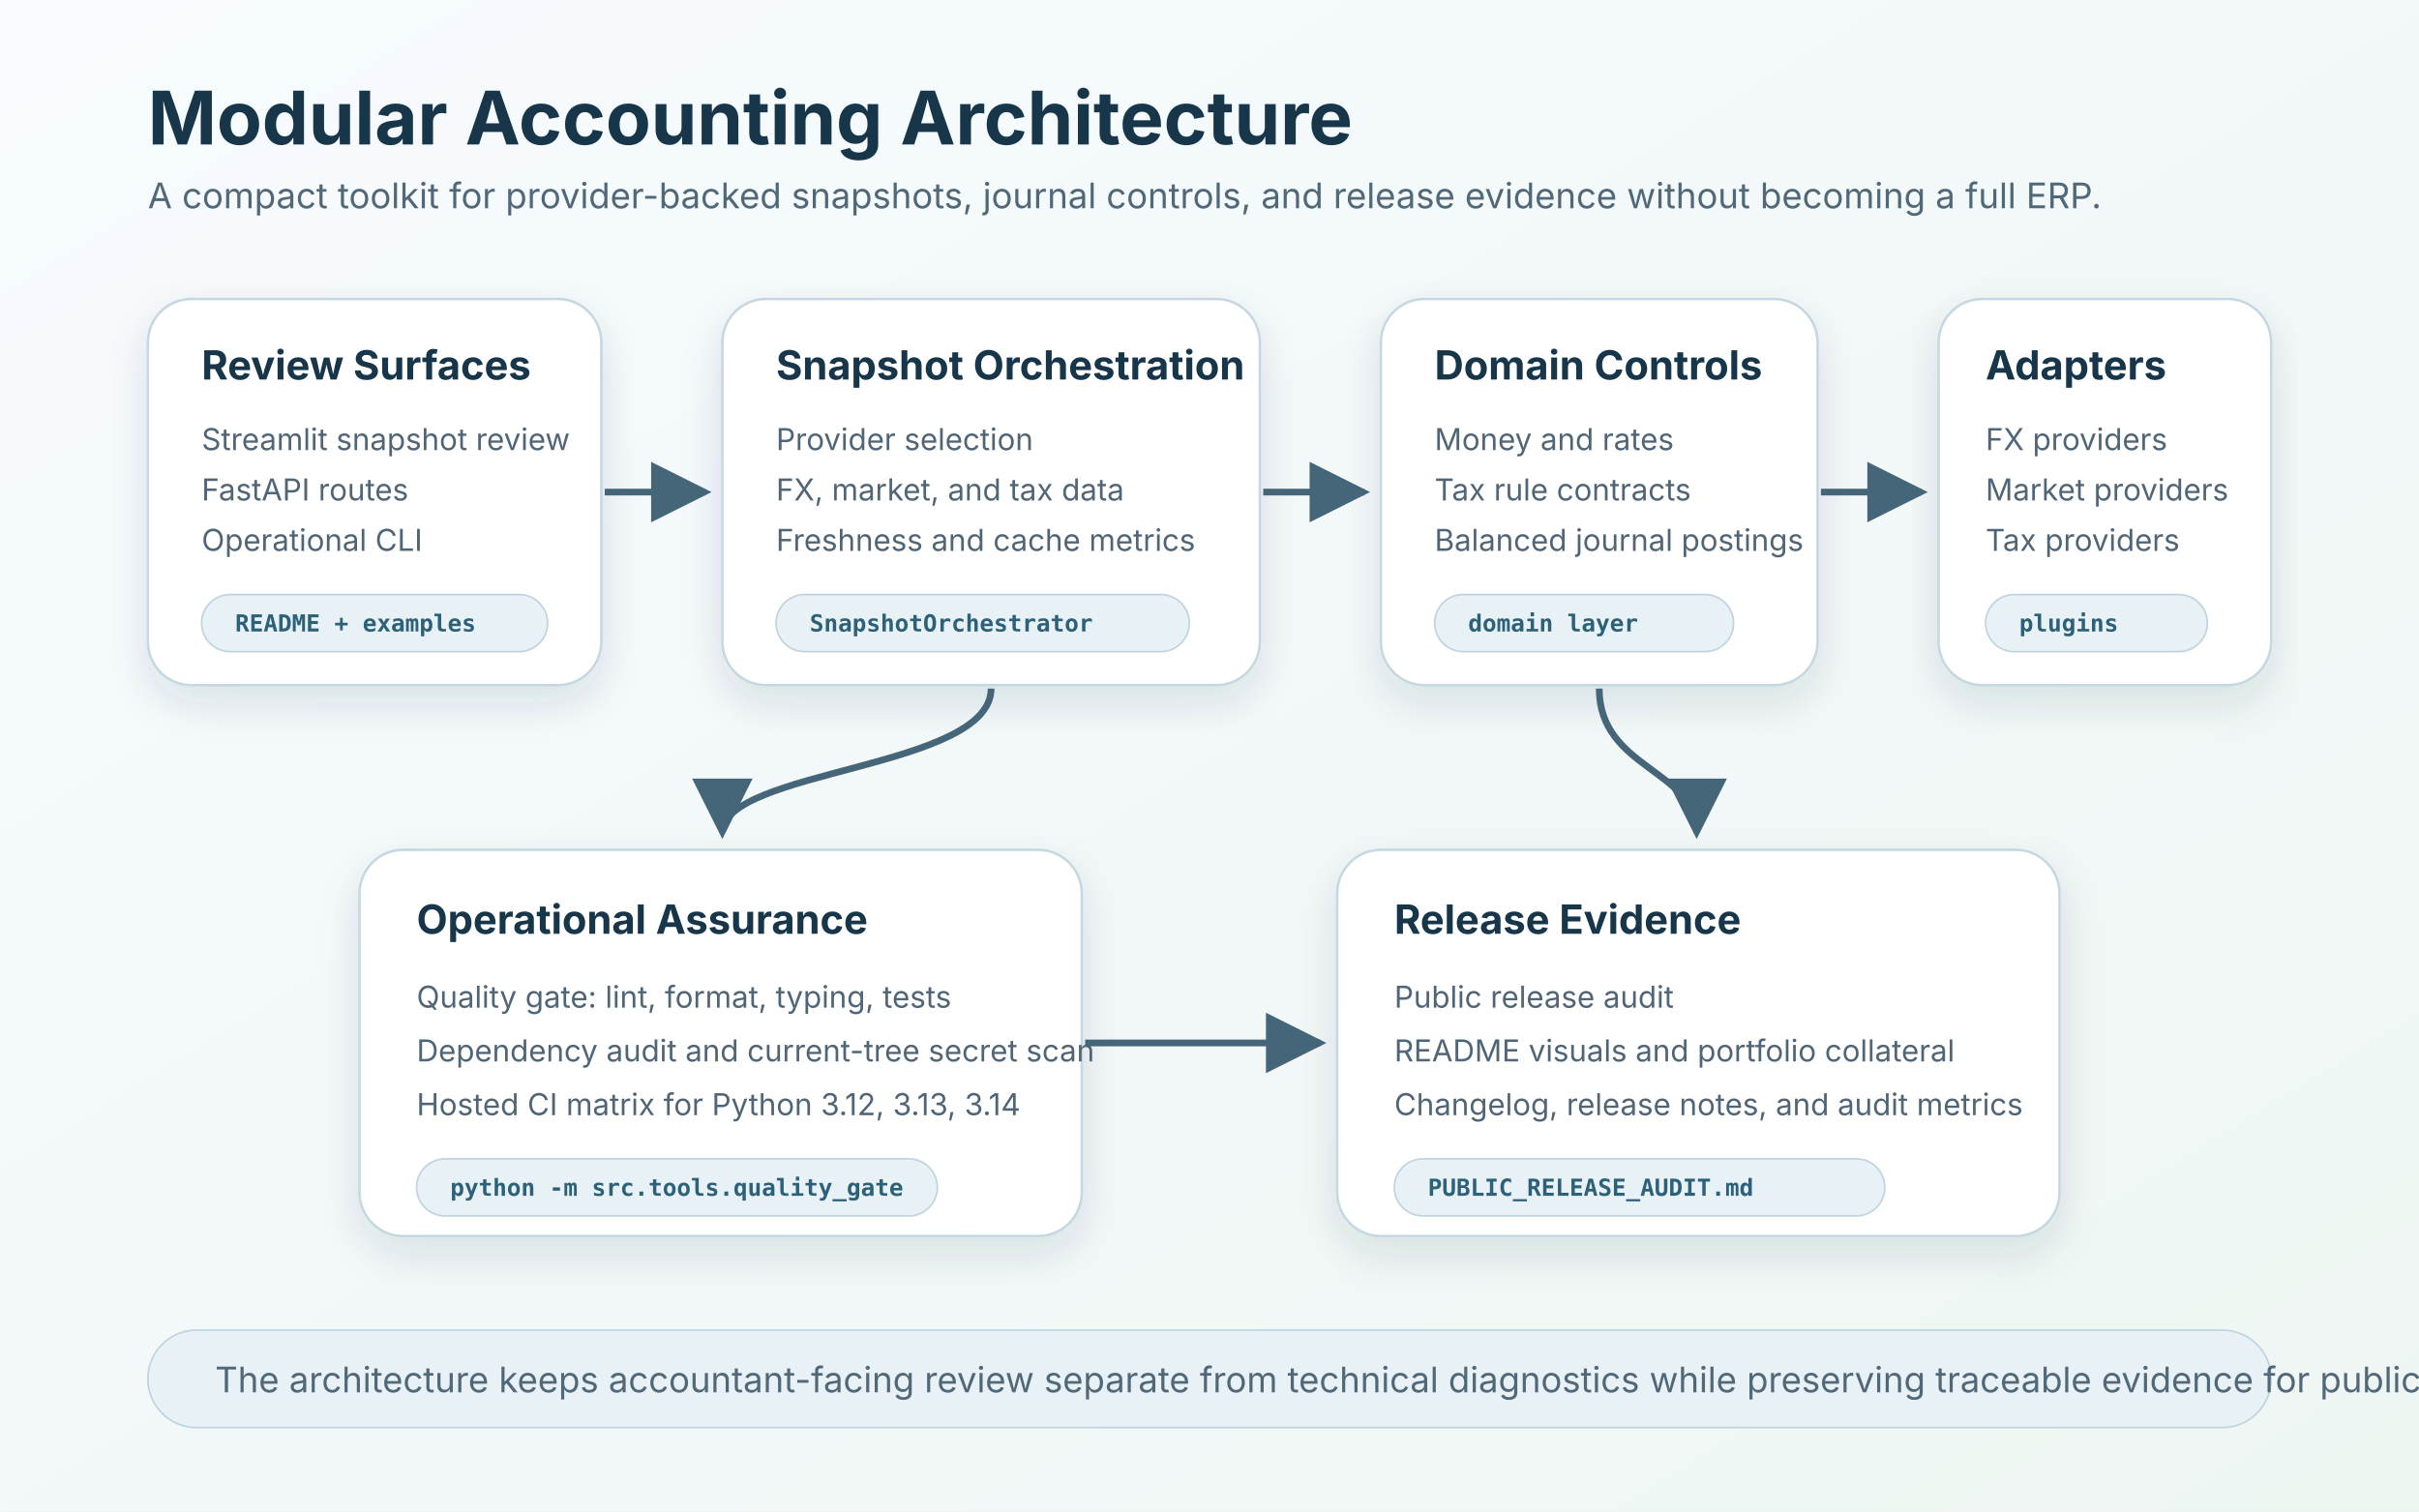
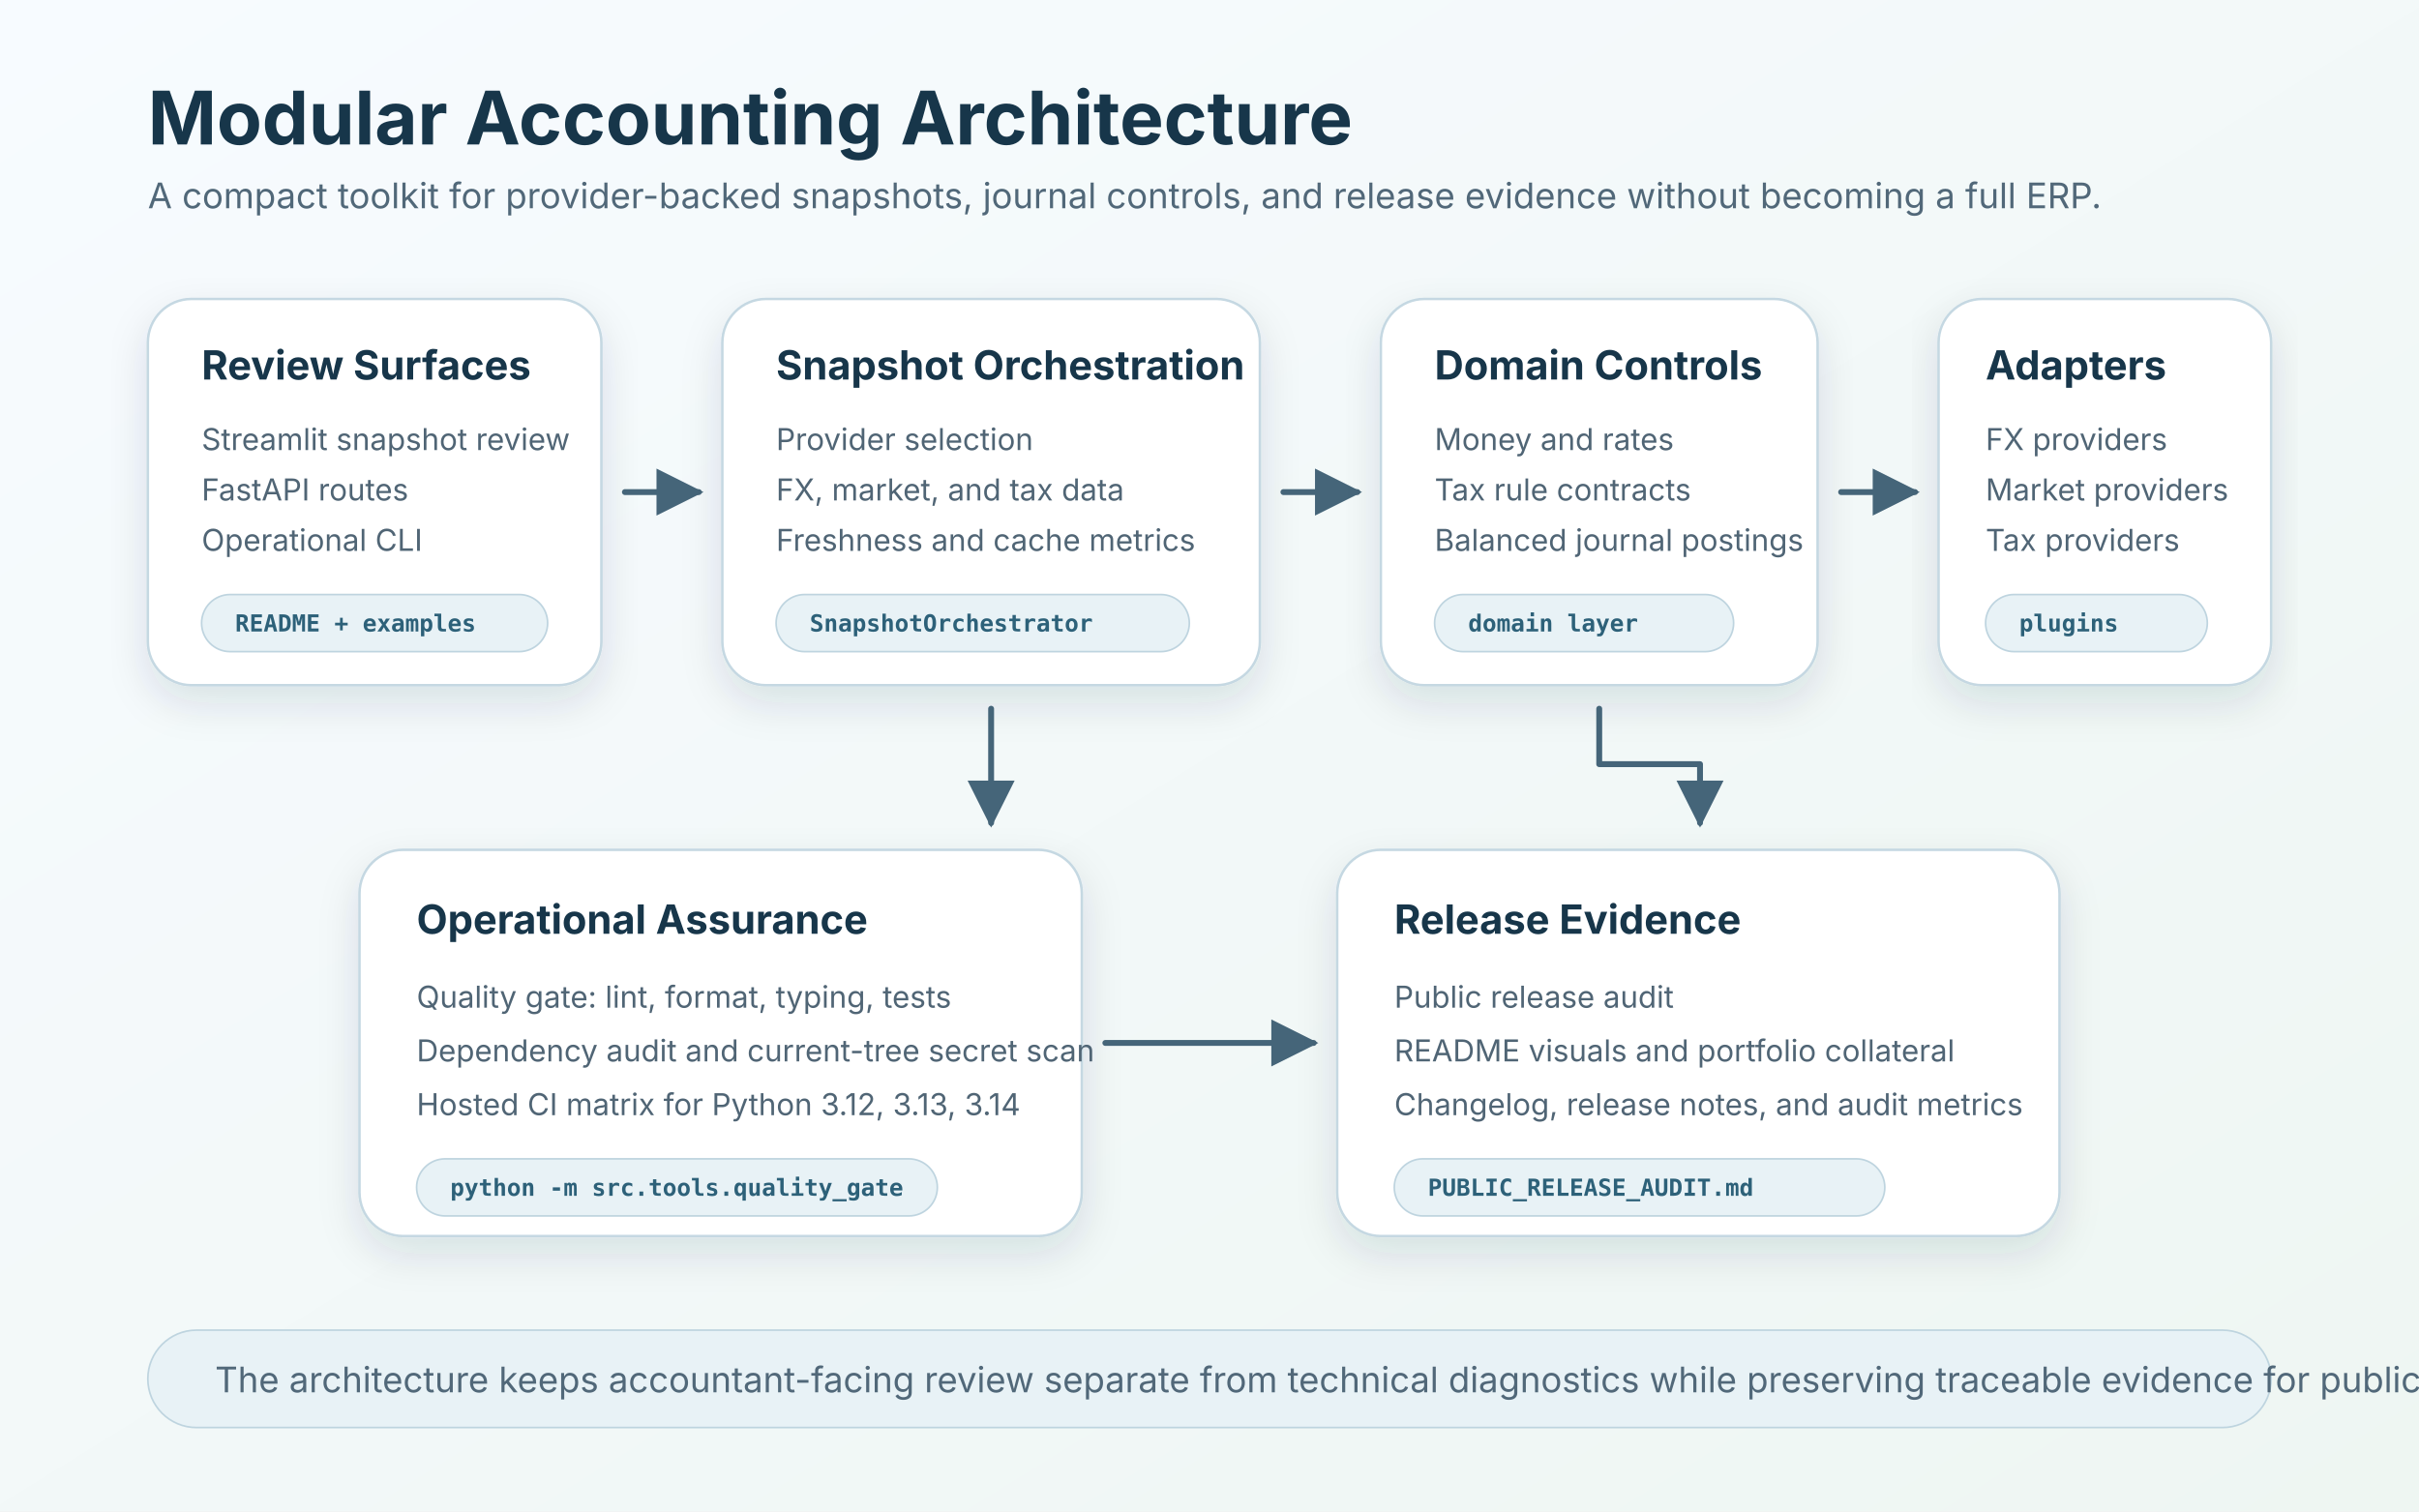
<svg xmlns="http://www.w3.org/2000/svg" width="1440" height="900" viewBox="0 0 1440 900" role="img" aria-labelledby="title desc">
  <defs>
    <linearGradient id="bg" x1="0" y1="0" x2="1" y2="1">
      <stop offset="0" stop-color="#f7fbff" />
      <stop offset="1" stop-color="#eef6f2" />
    </linearGradient>
    <filter id="shadow" x="-8%" y="-10%" width="116%" height="126%">
      <feDropShadow dx="0" dy="10" stdDeviation="12" flood-color="#1b3544" flood-opacity="0.12" />
    </filter>
-     <marker id="arrow" viewBox="0 0 10 10" refX="9" refY="5" markerWidth="9" markerHeight="9" orient="auto">
+     <marker id="arrow" viewBox="0 0 10 10" refX="9" refY="5" markerWidth="8" markerHeight="8" orient="auto">
      <path d="M 0 0 L 10 5 L 0 10 z" fill="#456579" />
    </marker>
    <style>
      .title { font: 700 44px system-ui, -apple-system, Segoe UI, sans-serif; fill: #17364a; }
      .subtitle { font: 400 21px system-ui, -apple-system, Segoe UI, sans-serif; fill: #516879; }
      .box-title { font: 700 24px system-ui, -apple-system, Segoe UI, sans-serif; fill: #17364a; }
      .box-text { font: 400 18px system-ui, -apple-system, Segoe UI, sans-serif; fill: #506575; }
      .chip { font: 700 14px ui-monospace, SFMono-Regular, Consolas, monospace; fill: #2d6179; }
      .card { fill: #ffffff; stroke: #c5d8e2; stroke-width: 1.5; filter: url(#shadow); }
-       .arrow { stroke: #456579; stroke-width: 4; fill: none; marker-end: url(#arrow); }
+       .arrow { stroke: #456579; stroke-width: 3.5; fill: none; marker-end: url(#arrow); stroke-linecap: round; stroke-linejoin: round; }
      .soft { fill: #e8f2f6; stroke: #bed4df; }
    </style>
  </defs>
  <rect width="1440" height="900" fill="url(#bg)" />
  <text class="title" x="88" y="86">Modular Accounting Architecture</text>
  <text class="subtitle" x="88" y="124">A compact toolkit for provider-backed snapshots, journal controls, and release evidence without becoming a full ERP.</text>
  <g transform="translate(88 178)">
    <rect class="card" x="0" y="0" width="270" height="230" rx="26" />
    <text class="box-title" x="32" y="48">Review Surfaces</text>
    <text class="box-text" x="32" y="90">Streamlit snapshot review</text>
    <text class="box-text" x="32" y="120">FastAPI routes</text>
    <text class="box-text" x="32" y="150">Operational CLI</text>
    <rect class="soft" x="32" y="176" width="206" height="34" rx="17" />
    <text class="chip" x="52" y="198">README + examples</text>
  </g>
+   <path class="arrow" d="M 372 293 H 416" />
  <g transform="translate(430 178)">
    <rect class="card" x="0" y="0" width="320" height="230" rx="26" />
    <text class="box-title" x="32" y="48">Snapshot Orchestration</text>
    <text class="box-text" x="32" y="90">Provider selection</text>
    <text class="box-text" x="32" y="120">FX, market, and tax data</text>
    <text class="box-text" x="32" y="150">Freshness and cache metrics</text>
    <rect class="soft" x="32" y="176" width="246" height="34" rx="17" />
    <text class="chip" x="52" y="198">SnapshotOrchestrator</text>
  </g>
+   <path class="arrow" d="M 764 293 H 808" />
  <g transform="translate(822 178)">
    <rect class="card" x="0" y="0" width="260" height="230" rx="26" />
    <text class="box-title" x="32" y="48">Domain Controls</text>
    <text class="box-text" x="32" y="90">Money and rates</text>
    <text class="box-text" x="32" y="120">Tax rule contracts</text>
    <text class="box-text" x="32" y="150">Balanced journal postings</text>
    <rect class="soft" x="32" y="176" width="178" height="34" rx="17" />
    <text class="chip" x="52" y="198">domain layer</text>
  </g>
+   <path class="arrow" d="M 1096 293 H 1140" />
  <g transform="translate(1154 178)">
    <rect class="card" x="0" y="0" width="198" height="230" rx="26" />
    <text class="box-title" x="28" y="48">Adapters</text>
    <text class="box-text" x="28" y="90">FX providers</text>
    <text class="box-text" x="28" y="120">Market providers</text>
    <text class="box-text" x="28" y="150">Tax providers</text>
    <rect class="soft" x="28" y="176" width="132" height="34" rx="17" />
    <text class="chip" x="48" y="198">plugins</text>
  </g>
-   <path class="arrow" d="M 360 293 H 420" />
-   <path class="arrow" d="M 752 293 H 812" />
-   <path class="arrow" d="M 1084 293 H 1144" />
+   <path class="arrow" d="M 590 422 V 490" />
+   <path class="arrow" d="M 952 422 V 455 H 1012 V 490" />
  <g transform="translate(214 506)">
    <rect class="card" x="0" y="0" width="430" height="230" rx="26" />
    <text class="box-title" x="34" y="50">Operational Assurance</text>
    <text class="box-text" x="34" y="94">Quality gate: lint, format, typing, tests</text>
    <text class="box-text" x="34" y="126">Dependency audit and current-tree secret scan</text>
    <text class="box-text" x="34" y="158">Hosted CI matrix for Python 3.12, 3.13, 3.14</text>
    <rect class="soft" x="34" y="184" width="310" height="34" rx="17" />
    <text class="chip" x="54" y="206">python -m src.tools.quality_gate</text>
  </g>
+   <path class="arrow" d="M 658 621 H 782" />
  <g transform="translate(796 506)">
    <rect class="card" x="0" y="0" width="430" height="230" rx="26" />
    <text class="box-title" x="34" y="50">Release Evidence</text>
    <text class="box-text" x="34" y="94">Public release audit</text>
    <text class="box-text" x="34" y="126">README visuals and portfolio collateral</text>
    <text class="box-text" x="34" y="158">Changelog, release notes, and audit metrics</text>
    <rect class="soft" x="34" y="184" width="292" height="34" rx="17" />
    <text class="chip" x="54" y="206">PUBLIC_RELEASE_AUDIT.md</text>
  </g>
-   <path class="arrow" d="M 590 410 C 590 458 430 458 430 496" />
-   <path class="arrow" d="M 952 410 C 952 458 1010 458 1010 496" />
-   <path class="arrow" d="M 646 621 H 786" />
  <rect x="88" y="792" width="1264" height="58" rx="29" fill="#e8f2f6" stroke="#bed4df" />
  <text class="subtitle" x="128" y="829">The architecture keeps accountant-facing review separate from technical diagnostics while preserving traceable evidence for public portfolio review.</text>
</svg>
